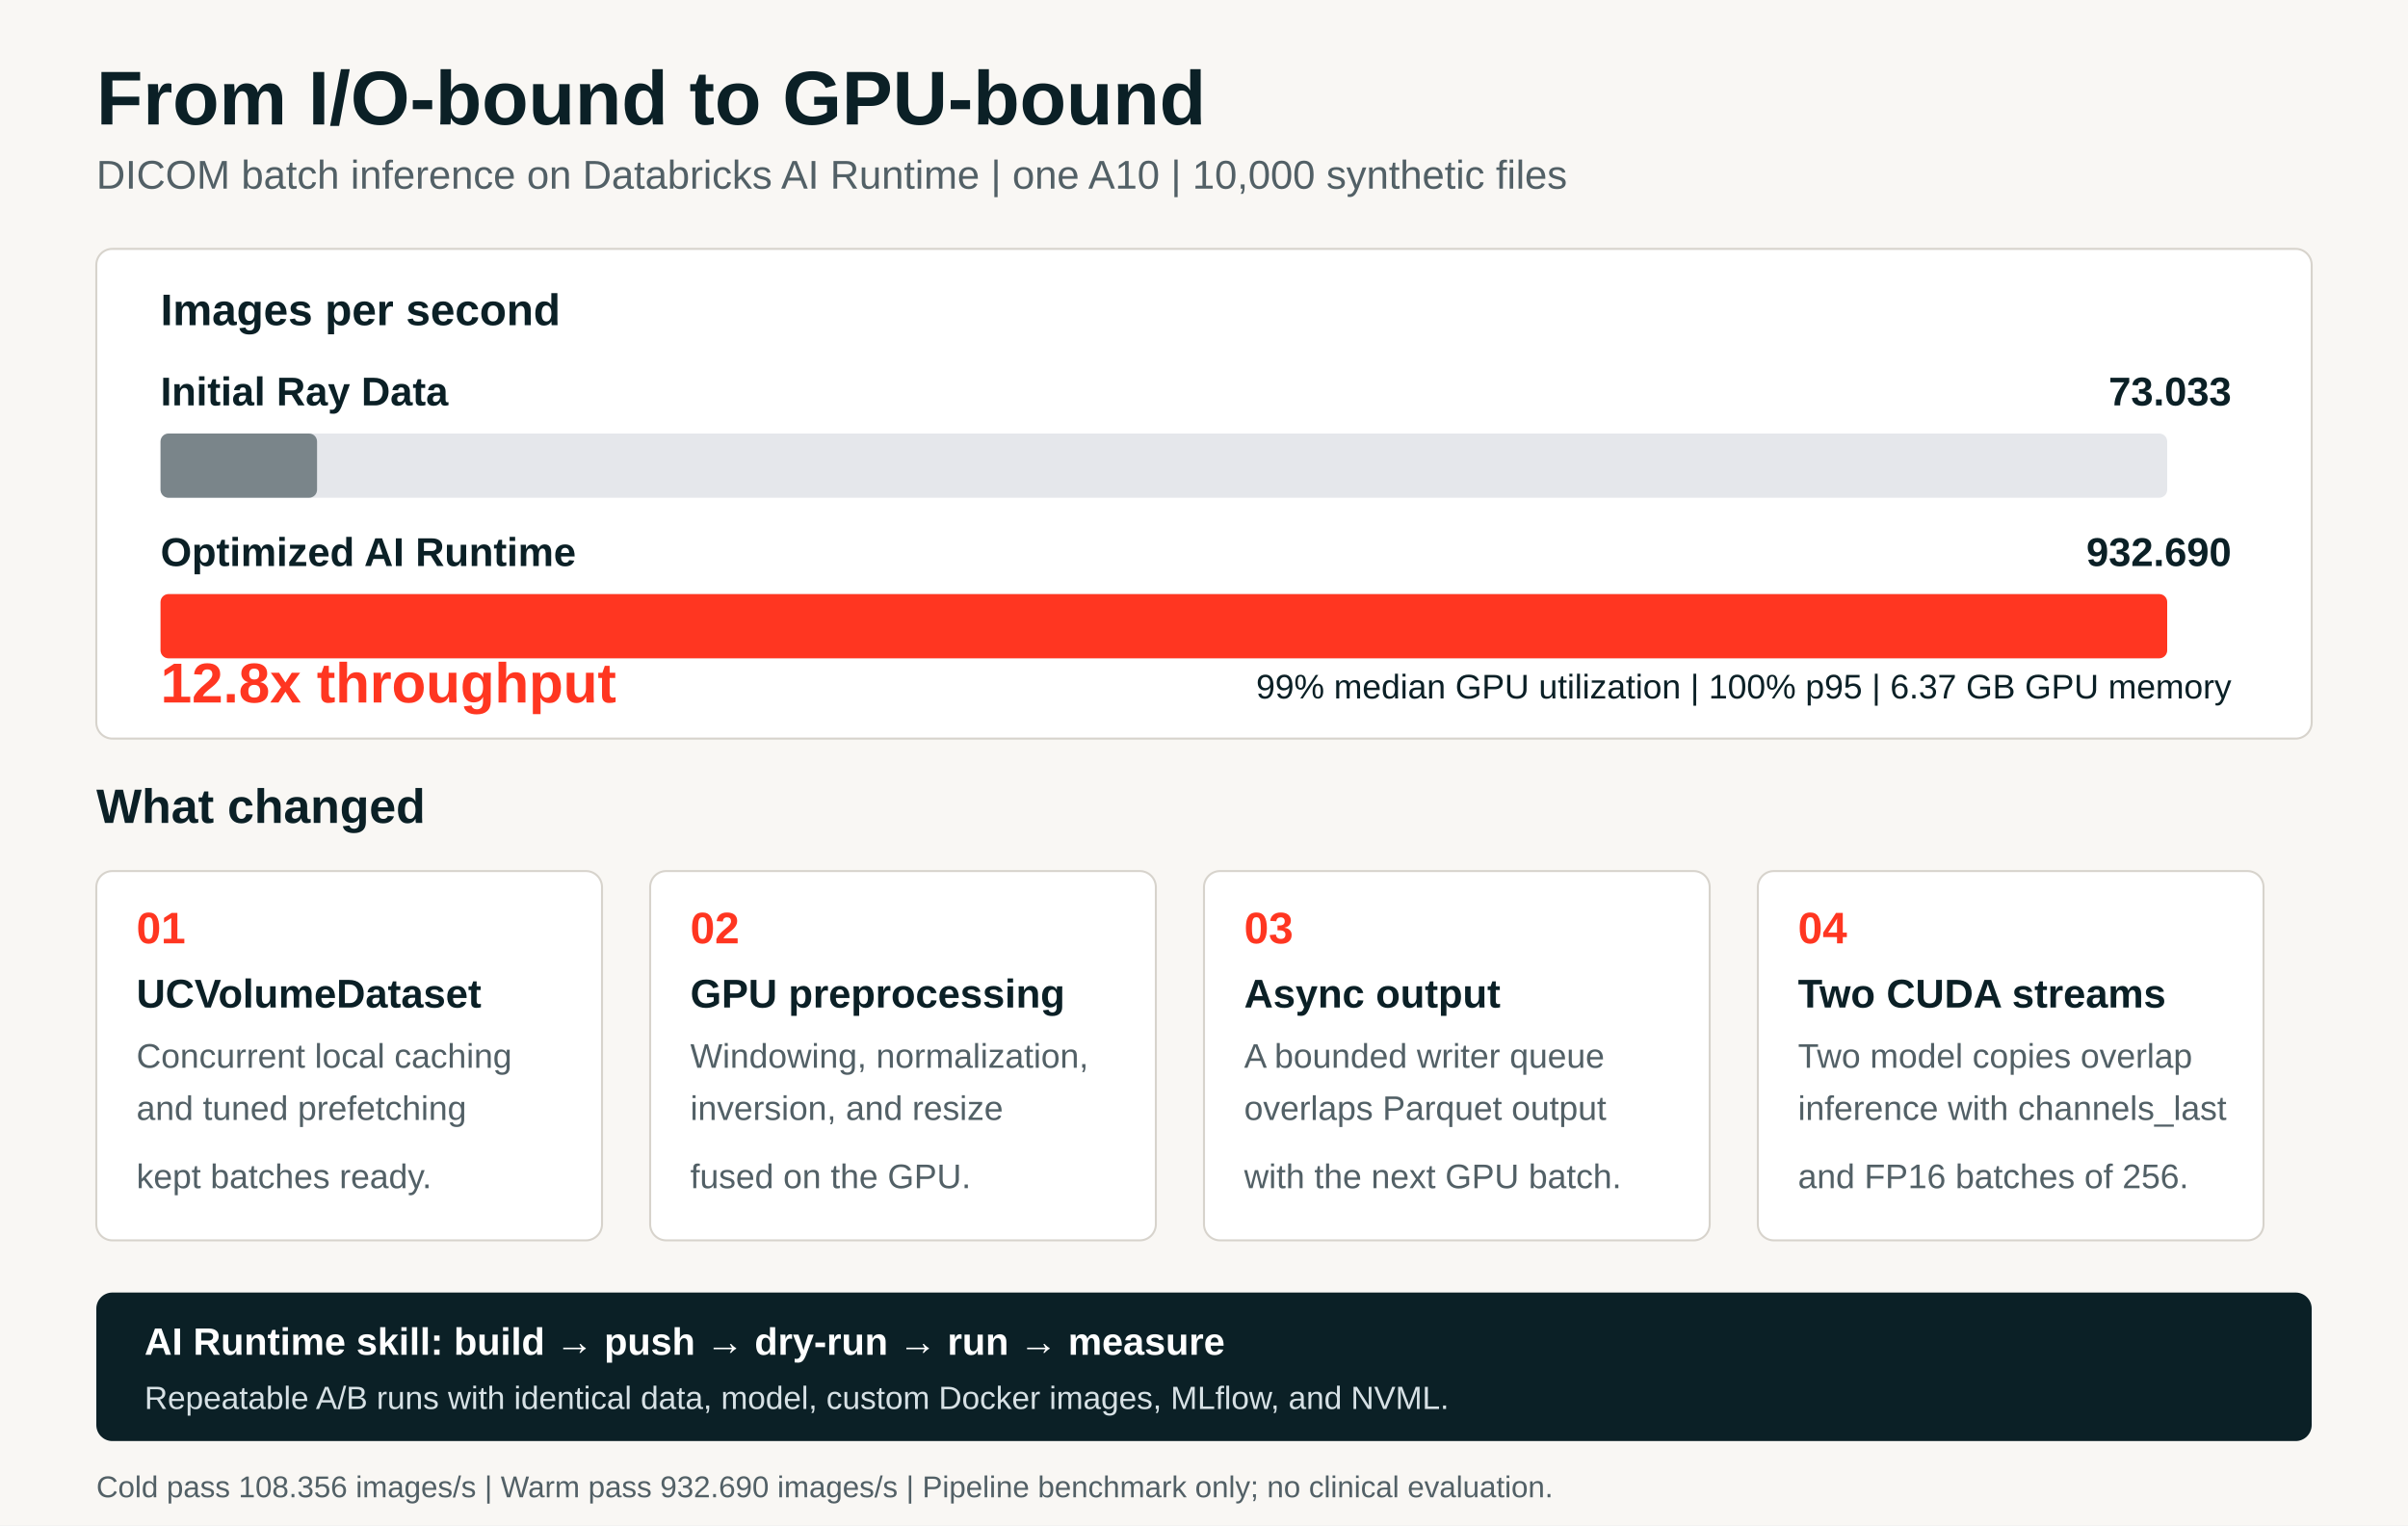
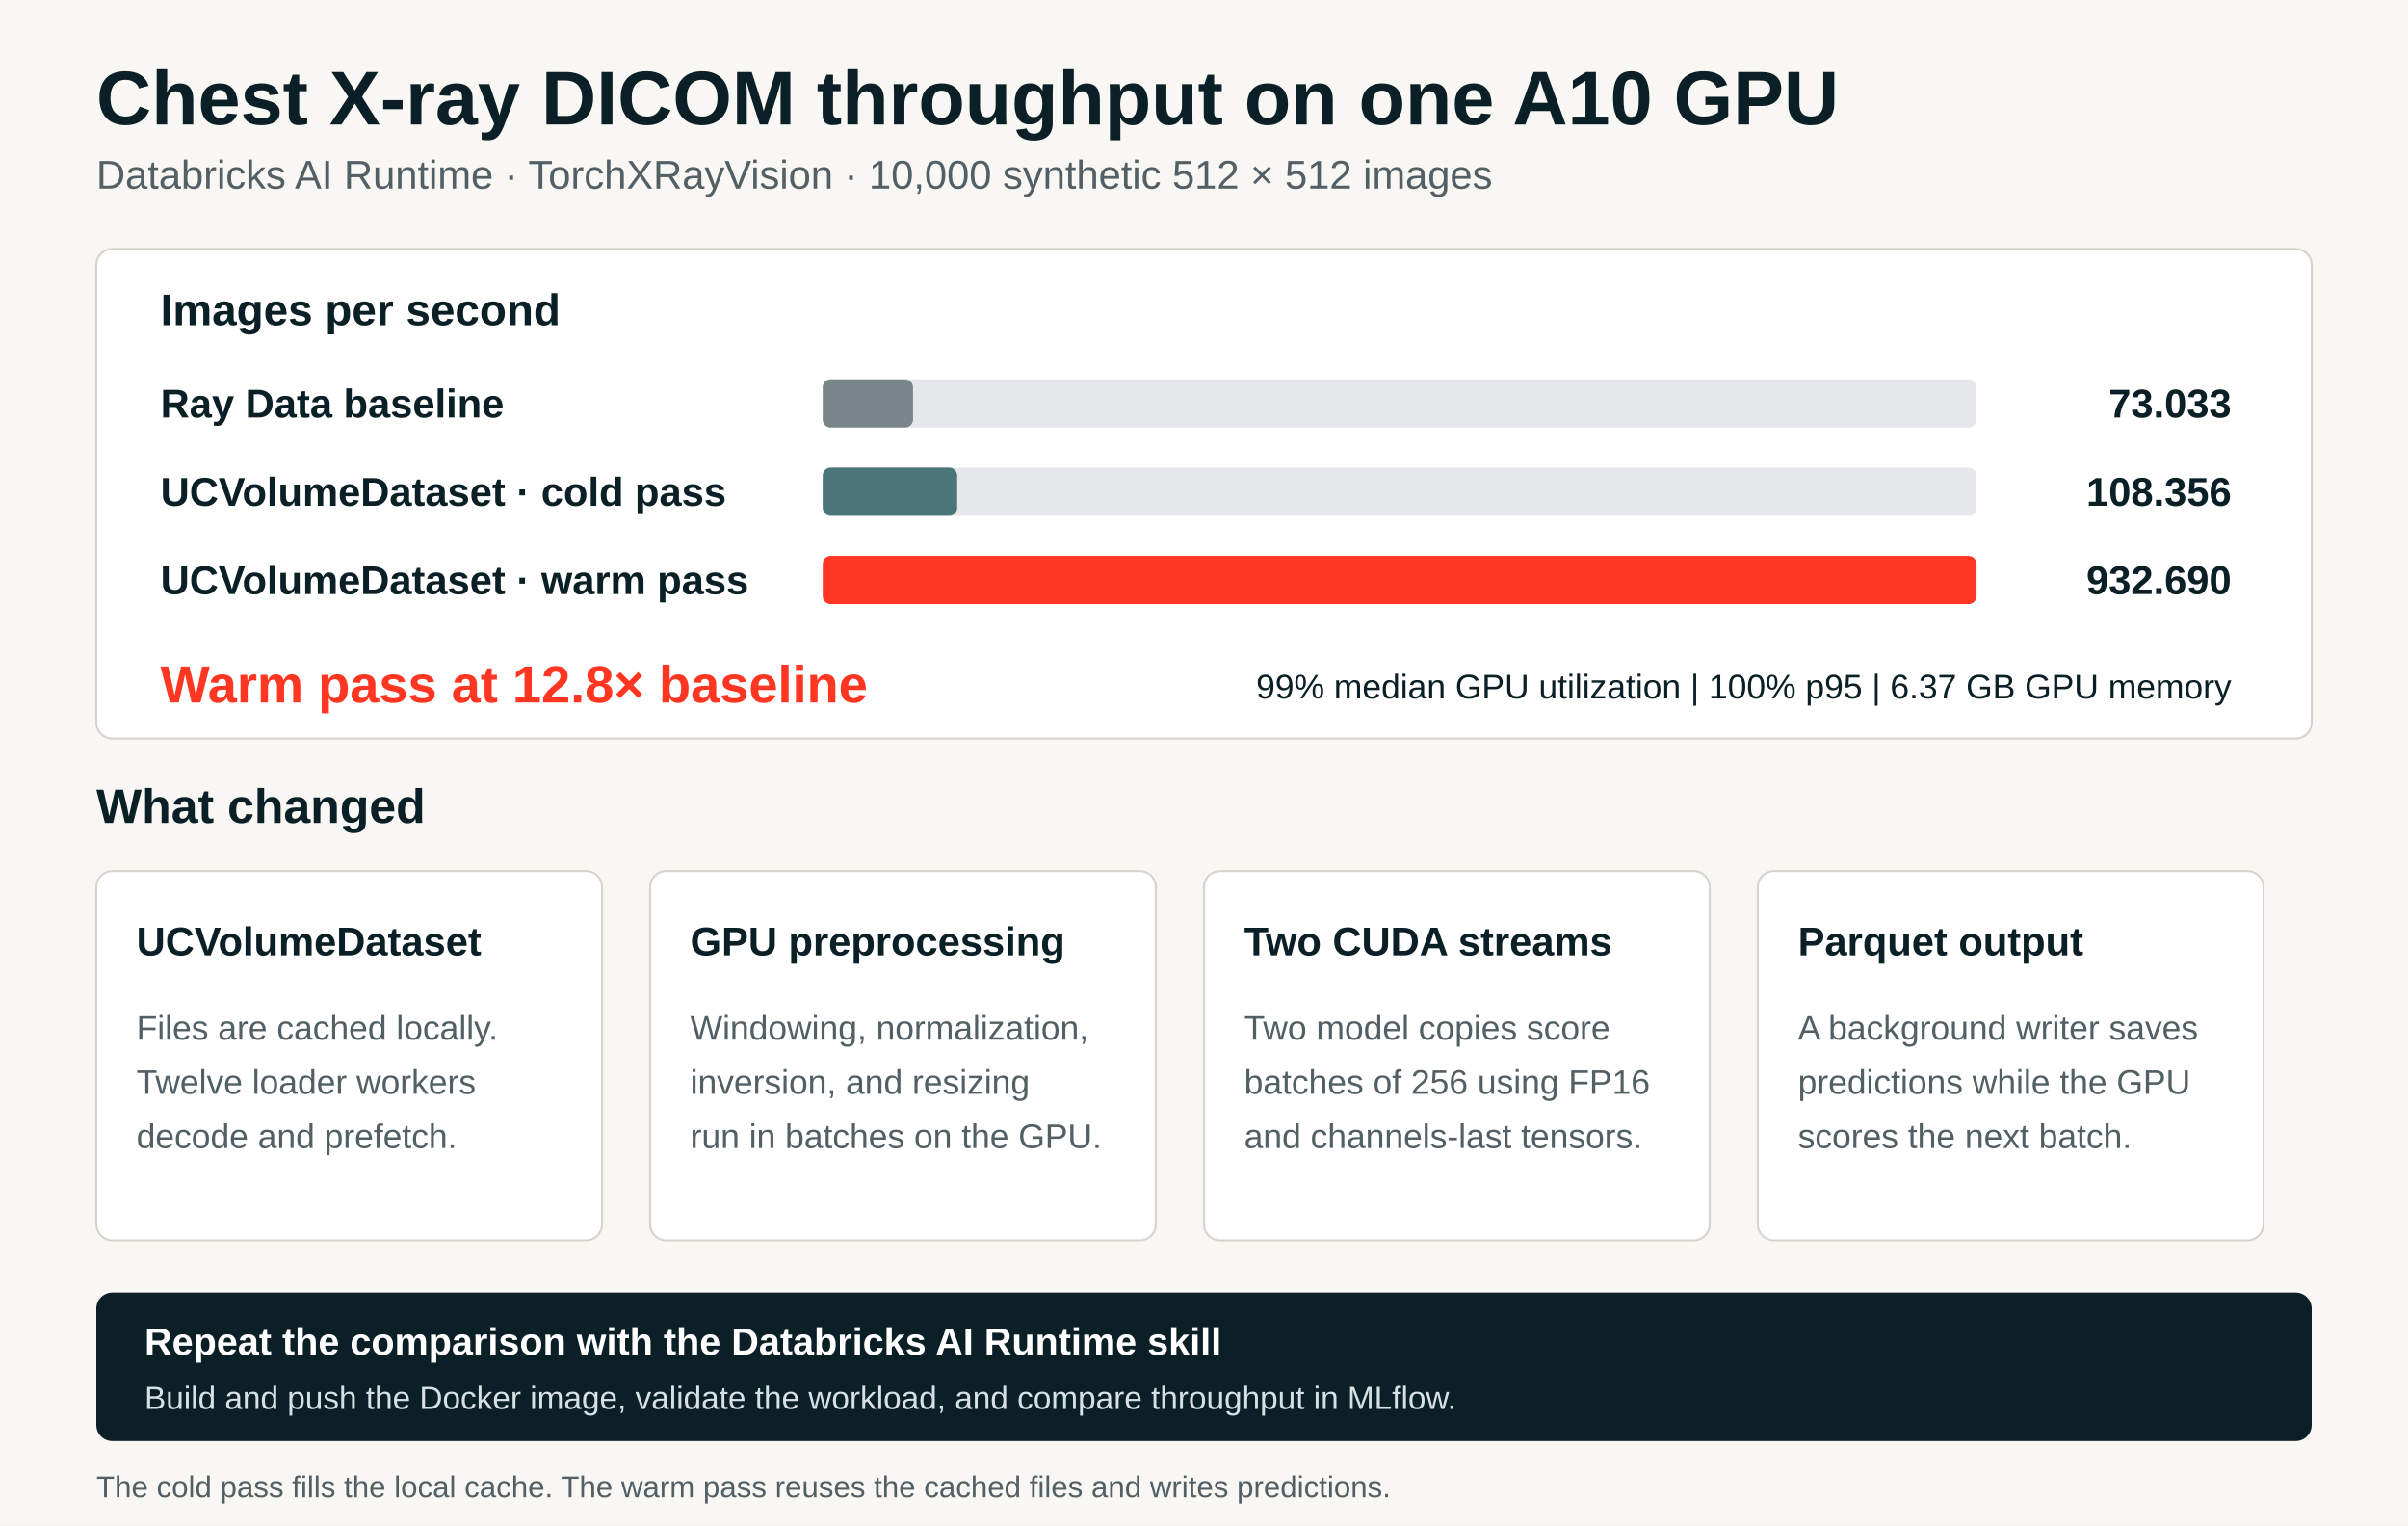
<svg xmlns="http://www.w3.org/2000/svg" width="1200" height="760" viewBox="0 0 1200 760" role="img" aria-labelledby="title desc">
  <rect width="1200" height="760" fill="#F9F7F4" />
  <style>
    text { font-family: "DM Sans", Arial, sans-serif; letter-spacing: 0; }
    .navy { fill: #0B2026; }
    .muted { fill: #526066; }
    .lava { fill: #FF3621; }
    .label { font-size: 20px; font-weight: 600; }
    .small { font-size: 17px; }
  </style>
-   <text x="48" y="62" class="navy" font-size="38" font-weight="700">From I/O-bound to GPU-bound</text>
-   <text x="48" y="94" class="muted" font-size="20">DICOM batch inference on Databricks AI Runtime | one A10 | 10,000 synthetic files</text>
+   <text x="48" y="62" class="navy" font-size="38" font-weight="700">Chest X-ray DICOM throughput on one A10 GPU</text>
+   <text x="48" y="94" class="muted" font-size="20">Databricks AI Runtime · TorchXRayVision · 10,000 synthetic 512 × 512 images</text>
  <rect x="48" y="124" width="1104" height="244" rx="8" fill="#FFFFFF" stroke="#D7D3CC" />
  <text x="80" y="162" class="navy" font-size="22" font-weight="700">Images per second</text>
-   <text x="80" y="202" class="navy label">Initial Ray Data</text>
-   <text x="1112" y="202" class="navy label" text-anchor="end">73.033</text>
-   <rect x="80" y="216" width="1000" height="32" rx="4" fill="#E5E7EB" />
-   <rect x="80" y="216" width="78" height="32" rx="4" fill="#7A858A" />
-   <text x="80" y="282" class="navy label">Optimized AI Runtime</text>
-   <text x="1112" y="282" class="navy label" text-anchor="end">932.690</text>
-   <rect x="80" y="296" width="1000" height="32" rx="4" fill="#E5E7EB" />
-   <rect x="80" y="296" width="1000" height="32" rx="4" fill="#FF3621" />
-   <text x="80" y="350" class="lava" font-size="28" font-weight="700">12.8x throughput</text>
+   <text x="80" y="208" class="navy label">Ray Data baseline</text>
+   <rect x="410" y="189" width="575" height="24" rx="4" fill="#E5E7EB" />
+   <rect x="410" y="189" width="45" height="24" rx="4" fill="#7A858A" />
+   <text x="1112" y="208" class="navy label" text-anchor="end">73.033</text>
+   <text x="80" y="252" class="navy label">UCVolumeDataset · cold pass</text>
+   <rect x="410" y="233" width="575" height="24" rx="4" fill="#E5E7EB" />
+   <rect x="410" y="233" width="67" height="24" rx="4" fill="#4B7579" />
+   <text x="1112" y="252" class="navy label" text-anchor="end">108.356</text>
+   <text x="80" y="296" class="navy label">UCVolumeDataset · warm pass</text>
+   <rect x="410" y="277" width="575" height="24" rx="4" fill="#FF3621" />
+   <text x="1112" y="296" class="navy label" text-anchor="end">932.690</text>
+   <text x="80" y="350" class="lava" font-size="26" font-weight="700">Warm pass at 12.8× baseline</text>
  <text x="1112" y="348" class="navy small" text-anchor="end">99% median GPU utilization | 100% p95 | 6.37 GB GPU memory</text>
  <text x="48" y="410" class="navy" font-size="24" font-weight="700">What changed</text>
  <rect x="48" y="434" width="252" height="184" rx="8" fill="#FFFFFF" stroke="#D7D3CC" />
-   <text x="68" y="470" class="lava" font-size="22" font-weight="700">01</text>
-   <text x="68" y="502" class="navy" font-size="20" font-weight="700">UCVolumeDataset</text>
-   <text x="68" y="532" class="muted small">Concurrent local caching</text>
-   <text x="68" y="558" class="muted small">and tuned prefetching</text>
-   <text x="68" y="592" class="muted small">kept batches ready.</text>
+   <text x="68" y="476" class="navy" font-size="20" font-weight="700">UCVolumeDataset</text>
+   <text x="68" y="518" class="muted small">Files are cached locally.</text>
+   <text x="68" y="545" class="muted small">Twelve loader workers</text>
+   <text x="68" y="572" class="muted small">decode and prefetch.</text>
  <rect x="324" y="434" width="252" height="184" rx="8" fill="#FFFFFF" stroke="#D7D3CC" />
-   <text x="344" y="470" class="lava" font-size="22" font-weight="700">02</text>
-   <text x="344" y="502" class="navy" font-size="20" font-weight="700">GPU preprocessing</text>
-   <text x="344" y="532" class="muted small">Windowing, normalization,</text>
-   <text x="344" y="558" class="muted small">inversion, and resize</text>
-   <text x="344" y="592" class="muted small">fused on the GPU.</text>
+   <text x="344" y="476" class="navy" font-size="20" font-weight="700">GPU preprocessing</text>
+   <text x="344" y="518" class="muted small">Windowing, normalization,</text>
+   <text x="344" y="545" class="muted small">inversion, and resizing</text>
+   <text x="344" y="572" class="muted small">run in batches on the GPU.</text>
  <rect x="600" y="434" width="252" height="184" rx="8" fill="#FFFFFF" stroke="#D7D3CC" />
-   <text x="620" y="470" class="lava" font-size="22" font-weight="700">03</text>
-   <text x="620" y="502" class="navy" font-size="20" font-weight="700">Async output</text>
-   <text x="620" y="532" class="muted small">A bounded writer queue</text>
-   <text x="620" y="558" class="muted small">overlaps Parquet output</text>
-   <text x="620" y="592" class="muted small">with the next GPU batch.</text>
+   <text x="620" y="476" class="navy" font-size="20" font-weight="700">Two CUDA streams</text>
+   <text x="620" y="518" class="muted small">Two model copies score</text>
+   <text x="620" y="545" class="muted small">batches of 256 using FP16</text>
+   <text x="620" y="572" class="muted small">and channels-last tensors.</text>
  <rect x="876" y="434" width="252" height="184" rx="8" fill="#FFFFFF" stroke="#D7D3CC" />
-   <text x="896" y="470" class="lava" font-size="22" font-weight="700">04</text>
-   <text x="896" y="502" class="navy" font-size="20" font-weight="700">Two CUDA streams</text>
-   <text x="896" y="532" class="muted small">Two model copies overlap</text>
-   <text x="896" y="558" class="muted small">inference with channels_last</text>
-   <text x="896" y="592" class="muted small">and FP16 batches of 256.</text>
+   <text x="896" y="476" class="navy" font-size="20" font-weight="700">Parquet output</text>
+   <text x="896" y="518" class="muted small">A background writer saves</text>
+   <text x="896" y="545" class="muted small">predictions while the GPU</text>
+   <text x="896" y="572" class="muted small">scores the next batch.</text>
  <rect x="48" y="644" width="1104" height="74" rx="8" fill="#0B2026" />
-   <text x="72" y="675" fill="#FFFFFF" font-size="19" font-weight="600">AI Runtime skill: build → push → dry-run → run → measure</text>
-   <text x="72" y="702" fill="#D7E1E5" font-size="16">Repeatable A/B runs with identical data, model, custom Docker images, MLflow, and NVML.</text>
-   <text x="48" y="746" class="muted" font-size="15">Cold pass 108.356 images/s | Warm pass 932.690 images/s | Pipeline benchmark only; no clinical evaluation.</text>
+   <text x="72" y="675" fill="#FFFFFF" font-size="19" font-weight="600">Repeat the comparison with the Databricks AI Runtime skill</text>
+   <text x="72" y="702" fill="#D7E1E5" font-size="16">Build and push the Docker image, validate the workload, and compare throughput in MLflow.</text>
+   <text x="48" y="746" class="muted" font-size="15">The cold pass fills the local cache. The warm pass reuses the cached files and writes predictions.</text>
</svg>
